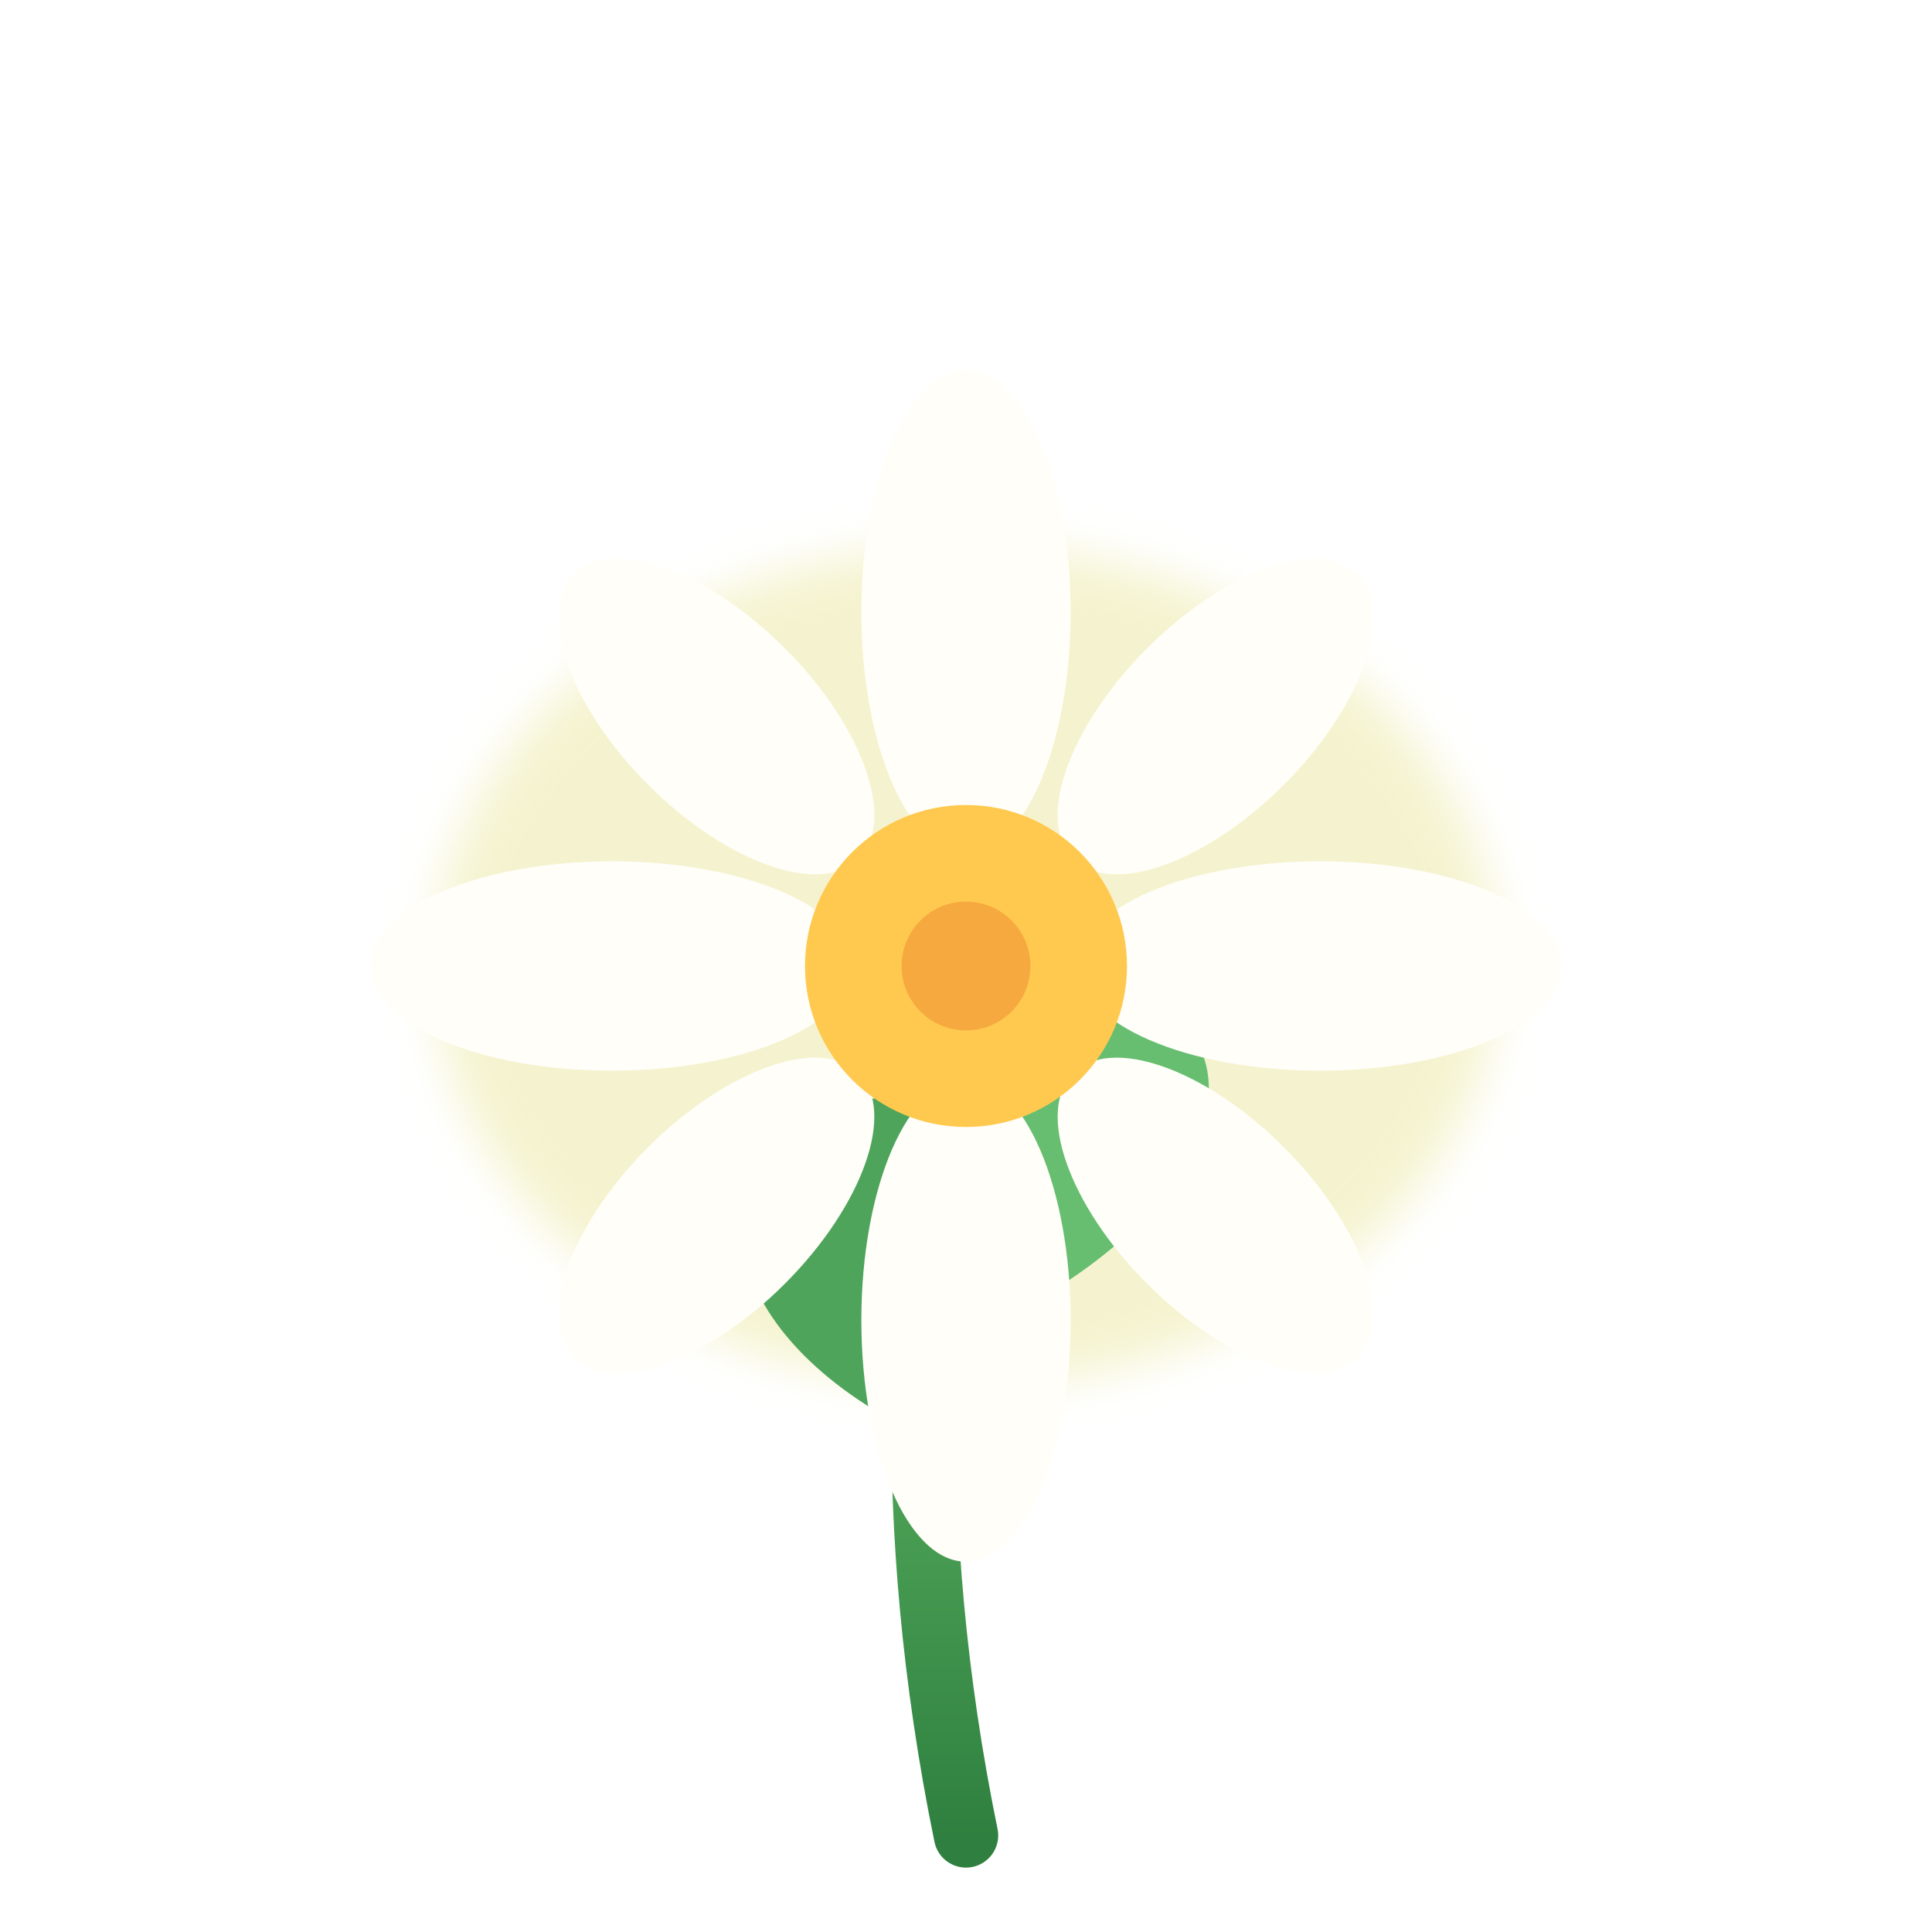
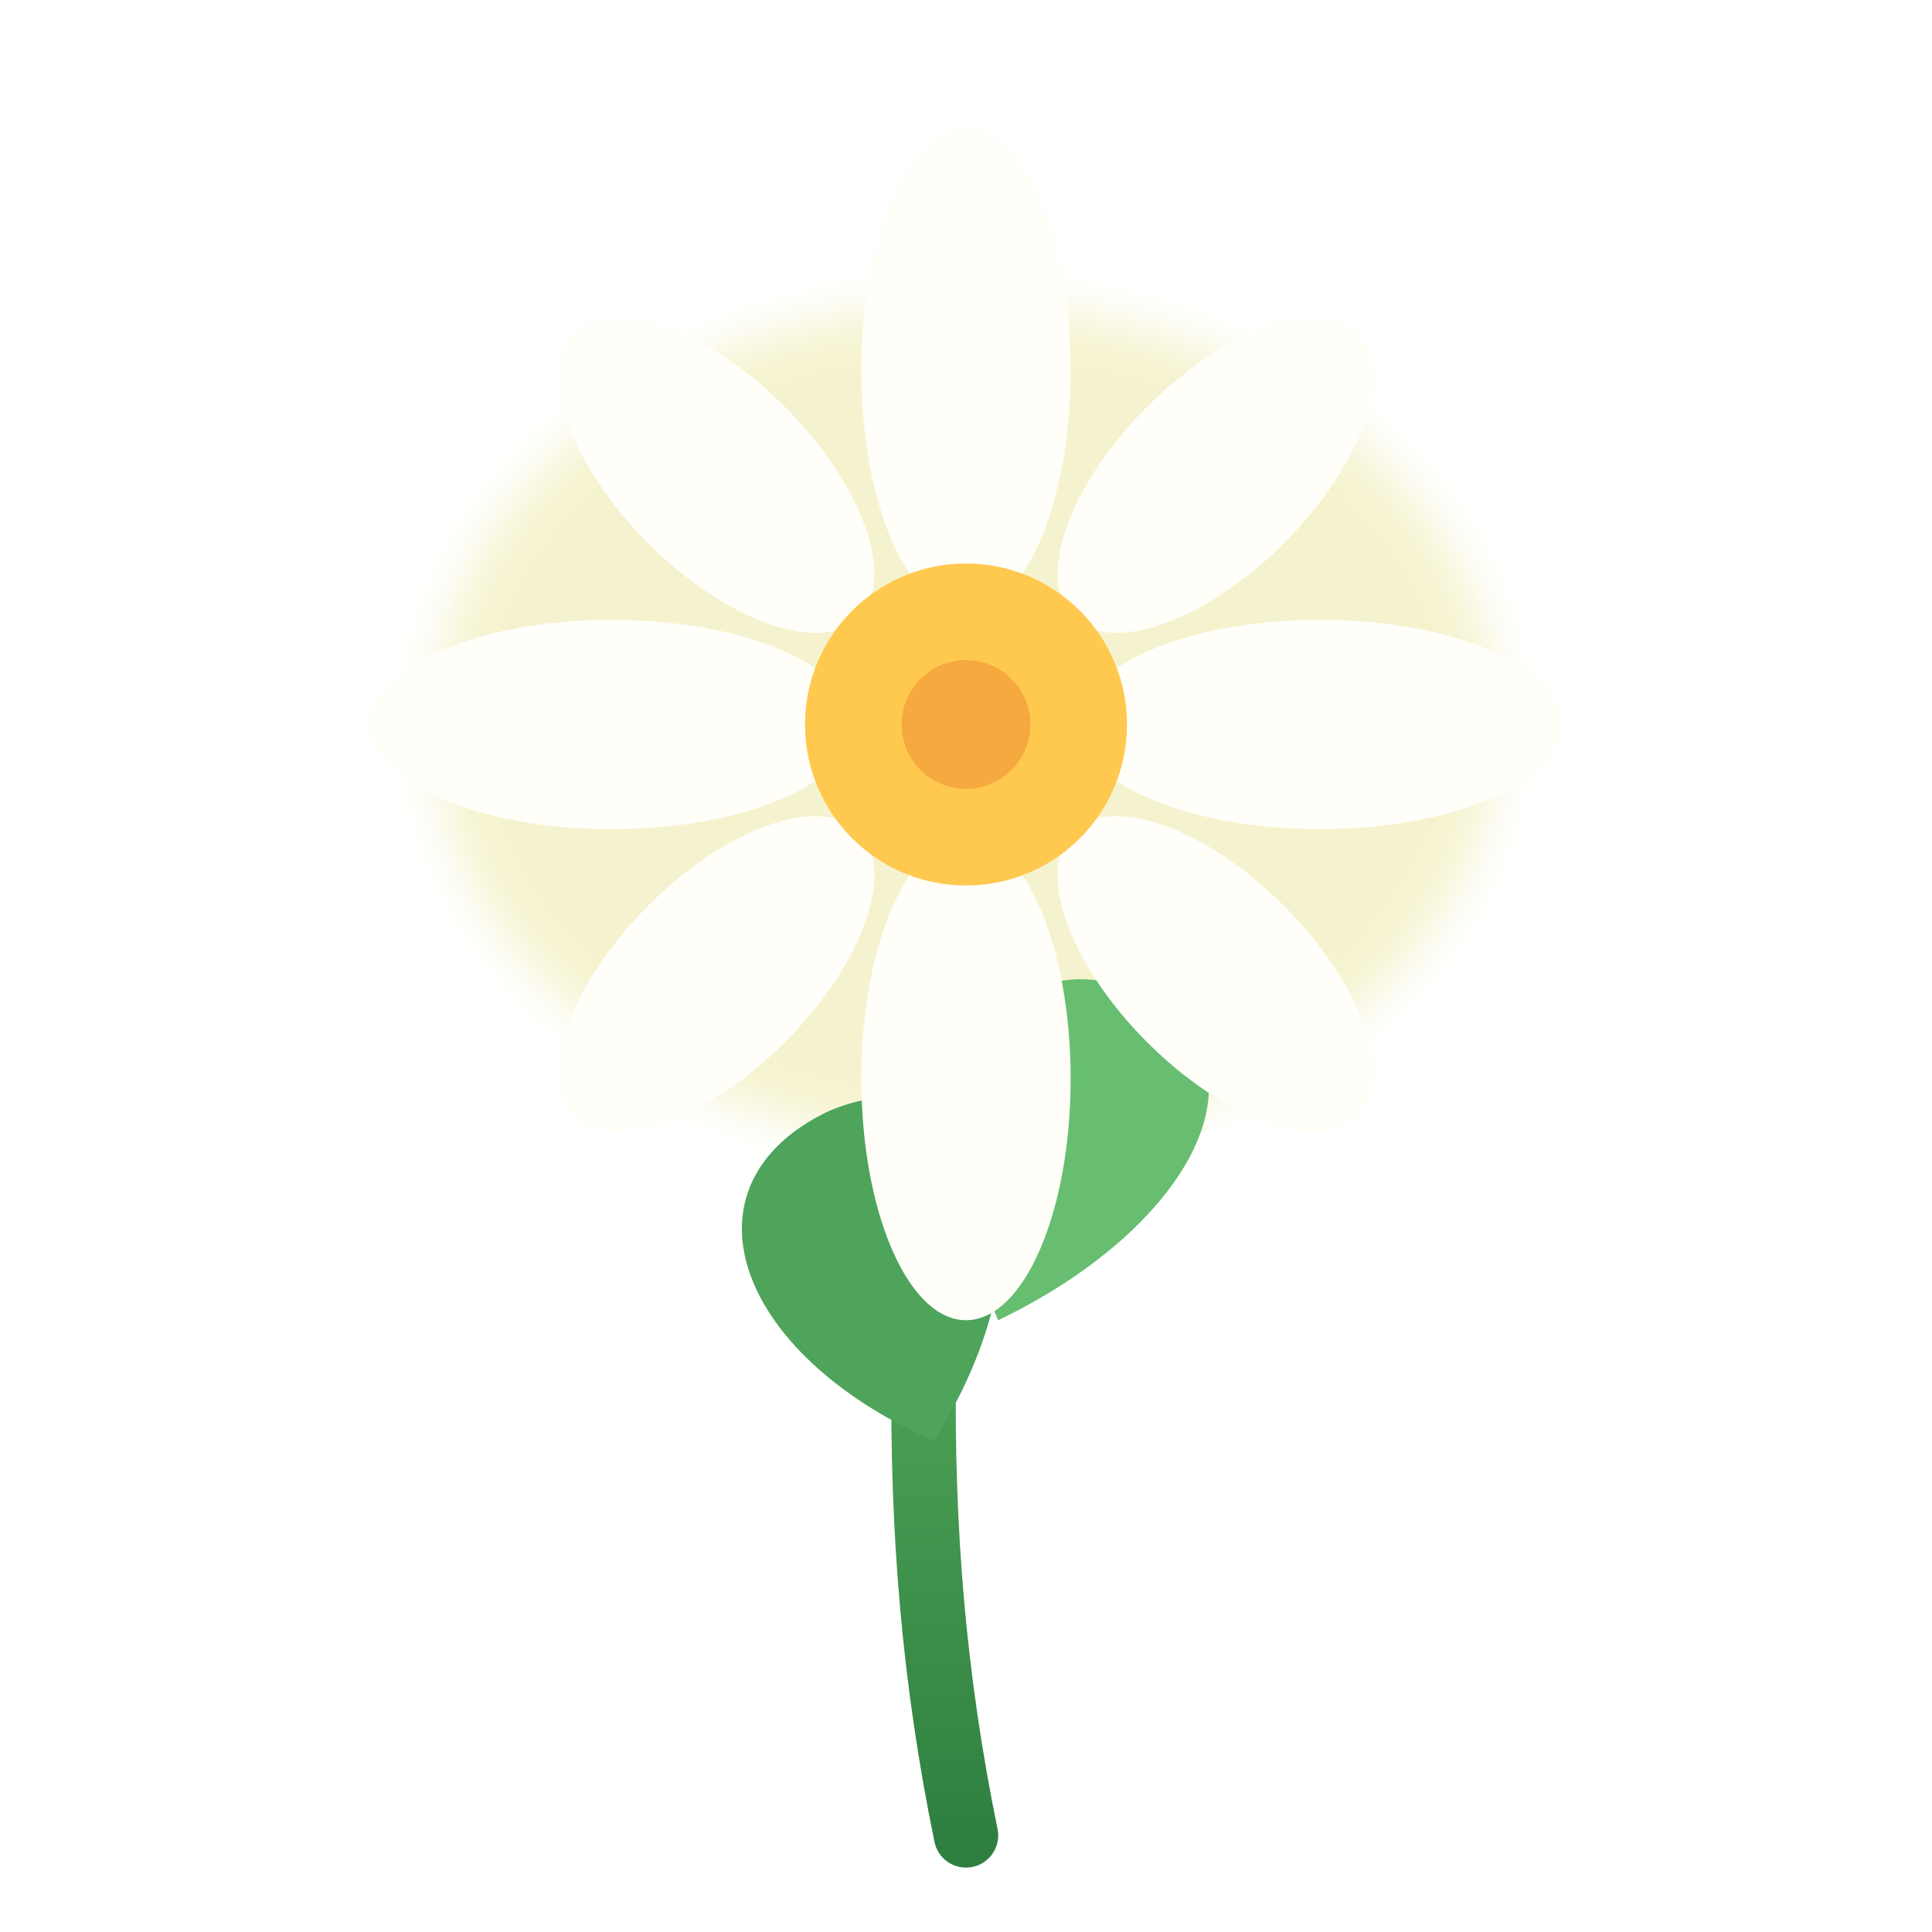
<svg xmlns="http://www.w3.org/2000/svg" viewBox="0 0 240 240" role="img" aria-labelledby="title desc">
  <defs>
    <linearGradient id="ddStem" x1="0" y1="0" x2="0" y2="1">
      <stop offset="0%" stop-color="#6cc66d" />
      <stop offset="100%" stop-color="#2f8040" />
    </linearGradient>
    <filter id="ddGlow" x="-30%" y="-30%" width="160%" height="160%">
      <feGaussianBlur stdDeviation="2.8" />
    </filter>
  </defs>
  <style>
    .stem-group {
      transform-origin: 120px 228px;
      animation: ddStemSway 4.6s ease-in-out infinite;
    }

    .petals {
-       transform-origin: 120px 120px;
+       transform-origin: 120px 90px;
      animation: ddSpin 12s linear infinite;
    }

    .core {
-       transform-origin: 120px 120px;
+       transform-origin: 120px 90px;
      animation: ddBounce 2.7s ease-in-out infinite;
    }

    .halo {
      animation: ddHalo 3.1s ease-in-out infinite;
+     }
+ 
+     .dd-leaf {
+       transform-box: fill-box;
+       transform-origin: center;
+       animation: ddLeafFlutter 4.1s ease-in-out infinite;
+     }
+ 
+     .dd-leaf.alt {
+       animation-delay: -2.05s;
    }

    @keyframes ddSpin {
      from { transform: rotate(0deg); }
      to { transform: rotate(360deg); }
    }

    @keyframes ddBounce {
      0%,
      100% { transform: scale(0.95); }
      50% { transform: scale(1.08); }
    }

    @keyframes ddHalo {
      0%,
      100% { opacity: 0.3; }
      50% { opacity: 0.62; }
    }

    @keyframes ddStemSway {
      0%,
      100% { transform: rotate(-2deg); }
      50% { transform: rotate(2deg); }
    }
+ 
+     @keyframes ddLeafFlutter {
+       0%, 100% { transform: rotate(-6deg) scale(0.97); }
+       50% { transform: rotate(6deg) scale(1.05); }
+     }
  </style>
-   <ellipse class="halo" cx="120" cy="120" rx="66" ry="52" fill="#f5f3cf" filter="url(#ddGlow)" />
+   <ellipse class="halo" cx="120" cy="90" rx="66" ry="52" fill="#f5f3cf" filter="url(#ddGlow)" />
  <g class="stem-group">
-     <path d="M120 228 C112 189, 114 154, 120 133" stroke="url(#ddStem)" stroke-width="8" stroke-linecap="round" fill="none" />
-     <path d="M116 179 C91 168, 84 147, 103 138 C122 130, 133 152, 116 179 Z" fill="#4da45a" />
-     <path d="M124 164 C149 152, 159 131, 141 123 C123 116, 112 137, 124 164 Z" fill="#67be70" />
+     <path d="M120 228 C112 189, 114 154, 120 103" stroke="url(#ddStem)" stroke-width="8" stroke-linecap="round" fill="none" />
+     <path class="dd-leaf" d="M116 179 C91 168, 84 147, 103 138 C122 130, 133 152, 116 179 Z" fill="#4da45a" transform="rotate(0 110 159)" />
+     <path class="dd-leaf alt" d="M124 164 C149 152, 159 131, 141 123 C123 116, 112 137, 124 164 Z" fill="#67be70" transform="rotate(0 128 144)" />
  </g>
  <g class="petals" fill="#fffef9">
-     <ellipse cx="120" cy="76" rx="13" ry="30" />
-     <ellipse cx="120" cy="164" rx="13" ry="30" />
-     <ellipse cx="76" cy="120" rx="30" ry="13" />
-     <ellipse cx="164" cy="120" rx="30" ry="13" />
-     <ellipse cx="89" cy="89" rx="12" ry="25" transform="rotate(-45 89 89)" />
-     <ellipse cx="151" cy="89" rx="12" ry="25" transform="rotate(45 151 89)" />
-     <ellipse cx="89" cy="151" rx="12" ry="25" transform="rotate(45 89 151)" />
-     <ellipse cx="151" cy="151" rx="12" ry="25" transform="rotate(-45 151 151)" />
+     <ellipse cx="120" cy="46" rx="13" ry="30" />
+     <ellipse cx="120" cy="134" rx="13" ry="30" />
+     <ellipse cx="76" cy="90" rx="30" ry="13" />
+     <ellipse cx="164" cy="90" rx="30" ry="13" />
+     <ellipse cx="89" cy="59" rx="12" ry="25" transform="rotate(-45 89 59)" />
+     <ellipse cx="151" cy="59" rx="12" ry="25" transform="rotate(45 151 59)" />
+     <ellipse cx="89" cy="121" rx="12" ry="25" transform="rotate(45 89 121)" />
+     <ellipse cx="151" cy="121" rx="12" ry="25" transform="rotate(-45 151 121)" />
  </g>
  <g class="core">
-     <circle cx="120" cy="120" r="20" fill="#ffc94f" />
-     <circle cx="120" cy="120" r="8" fill="#f5a93e" />
+     <circle cx="120" cy="90" r="20" fill="#ffc94f" />
+     <circle cx="120" cy="90" r="8" fill="#f5a93e" />
  </g>
</svg>
